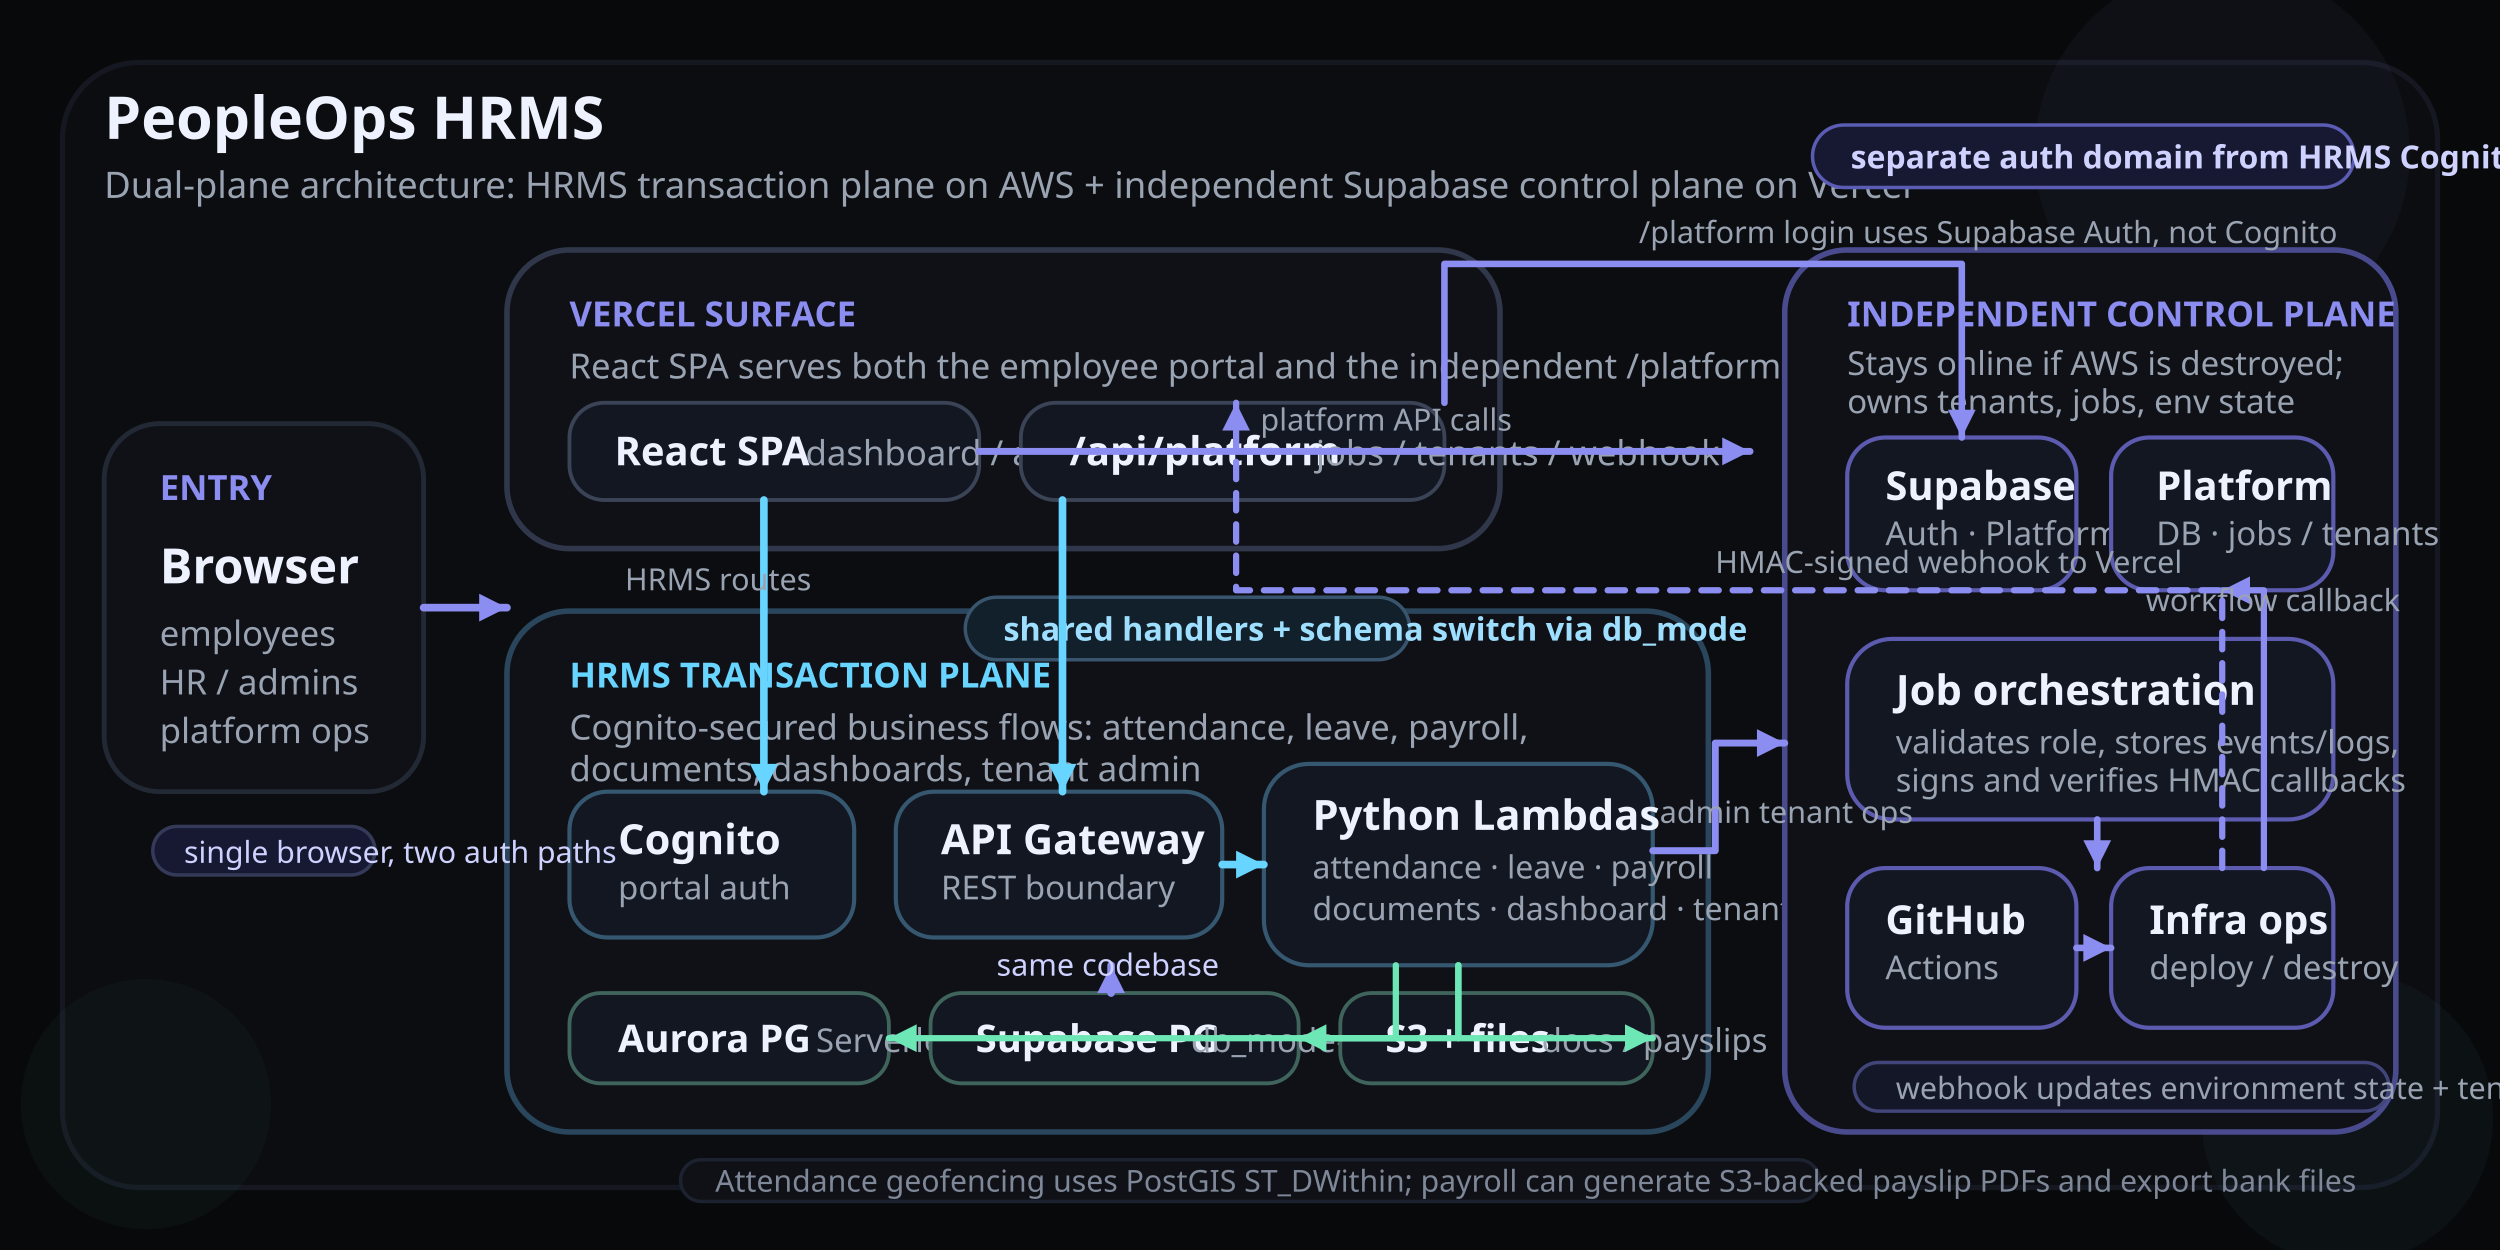
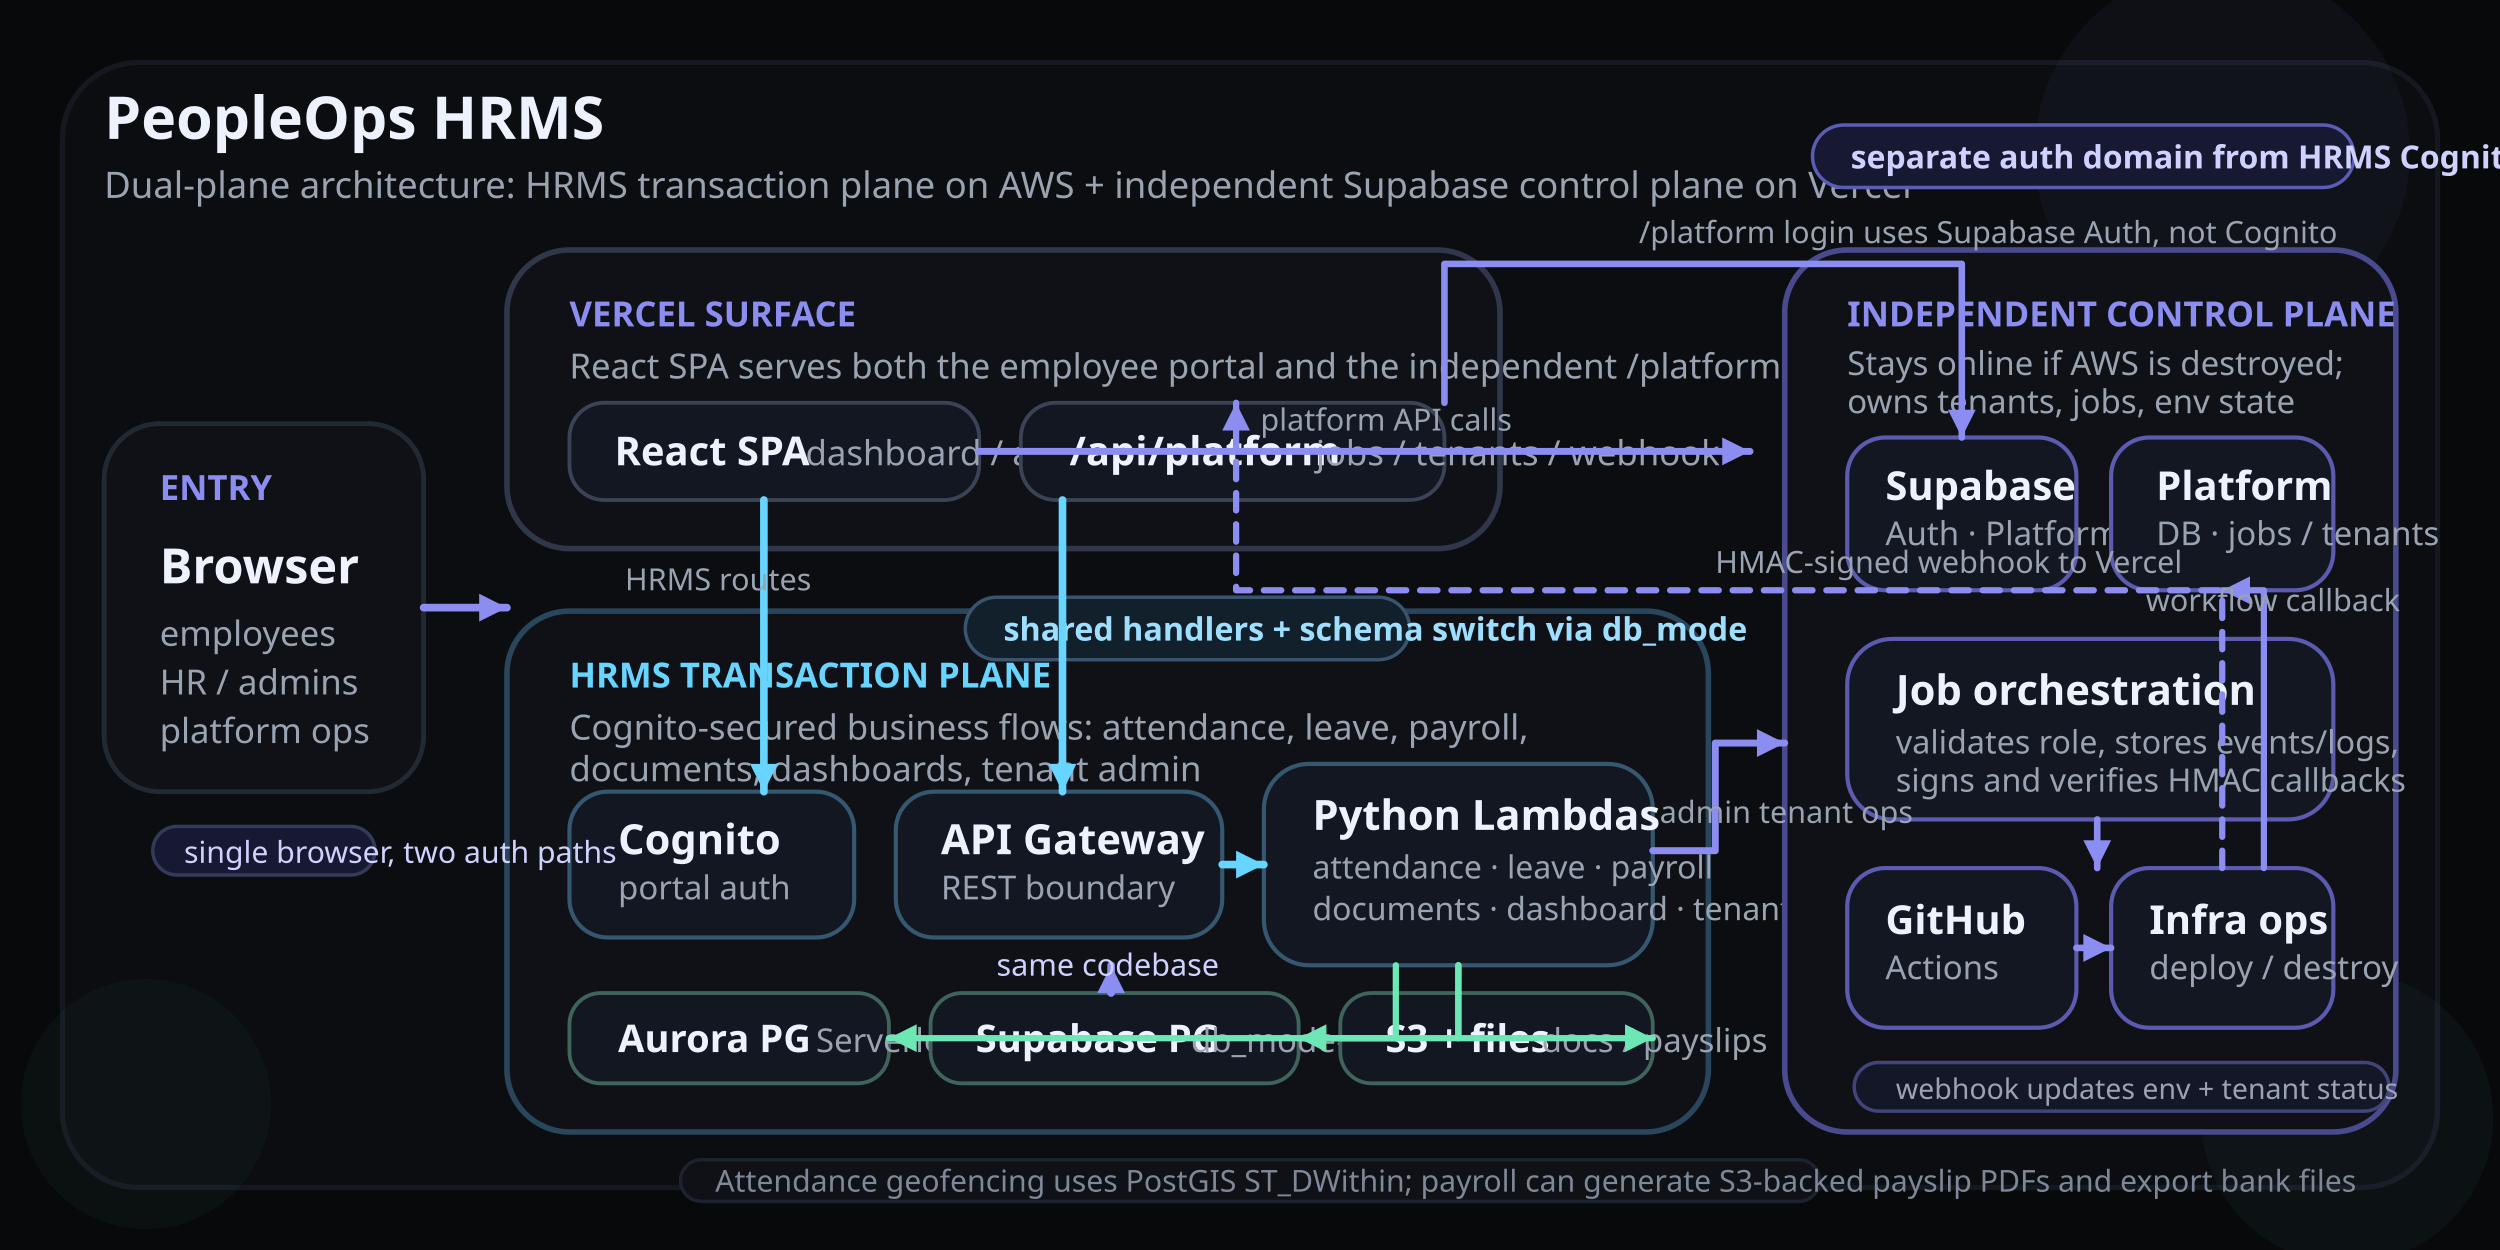
<svg xmlns="http://www.w3.org/2000/svg" viewBox="0 0 720 360">
  <rect x="0" y="0" width="720" height="360" fill="#08090a" />
  <rect x="18" y="18" width="684" height="324" rx="22" fill="#0b0d10" stroke="#151821" stroke-width="1.5" />
  <circle cx="640" cy="44" r="54" fill="#8b8df0" opacity="0.05" />
  <circle cx="676" cy="322" r="42" fill="#67d5ff" opacity="0.04" />
  <circle cx="42" cy="318" r="36" fill="#6ee7b7" opacity="0.035" />
  <text x="30" y="40" fill="#eef2ff" font-family="sans-serif" font-size="17" font-weight="700">PeopleOps HRMS</text>
  <text x="30" y="57" fill="#9aa3b2" font-family="sans-serif" font-size="10.5">Dual-plane architecture: HRMS transaction plane on AWS + independent Supabase control plane on Vercel</text>
  <rect x="30" y="122" width="92" height="106" rx="16" fill="#0f1116" stroke="#222834" stroke-width="1.4" />
  <text x="46" y="144" fill="#8b8df0" font-family="sans-serif" font-size="10" font-weight="700">ENTRY</text>
  <text x="46" y="168" fill="#eef2ff" font-family="sans-serif" font-size="14" font-weight="700">Browser</text>
  <text x="46" y="186" fill="#9aa3b2" font-family="sans-serif" font-size="10">employees</text>
  <text x="46" y="200" fill="#9aa3b2" font-family="sans-serif" font-size="10">HR / admins</text>
  <text x="46" y="214" fill="#9aa3b2" font-family="sans-serif" font-size="10">platform ops</text>
  <rect x="146" y="72" width="286" height="86" rx="18" fill="#0f1116" stroke="#30374a" stroke-width="1.6" />
  <text x="164" y="94" fill="#8b8df0" font-family="sans-serif" font-size="10" font-weight="700">VERCEL SURFACE</text>
  <text x="164" y="109" fill="#9aa3b2" font-family="sans-serif" font-size="10">React SPA serves both the employee portal and the independent /platform console</text>
  <rect x="164" y="116" width="118" height="28" rx="10" fill="#121722" stroke="#3b4356" stroke-width="1.1" />
  <text x="177" y="134" fill="#eef2ff" font-family="sans-serif" font-size="11.5" font-weight="700">React SPA</text>
  <text x="232" y="134" fill="#9aa3b2" font-family="sans-serif" font-size="10">dashboard / admin / payroll</text>
  <rect x="294" y="116" width="122" height="28" rx="10" fill="#121722" stroke="#3b4356" stroke-width="1.1" />
  <text x="308" y="134" fill="#eef2ff" font-family="sans-serif" font-size="11.5" font-weight="700">/api/platform</text>
  <text x="379" y="134" fill="#9aa3b2" font-family="sans-serif" font-size="10">jobs / tenants / webhook</text>
  <rect x="146" y="176" width="346" height="150" rx="18" fill="#0f1116" stroke="#29465c" stroke-width="1.6" />
  <text x="164" y="198" fill="#67d5ff" font-family="sans-serif" font-size="10" font-weight="700">HRMS TRANSACTION PLANE</text>
  <text x="164" y="213" fill="#9aa3b2" font-family="sans-serif" font-size="10">Cognito-secured business flows: attendance, leave, payroll,</text>
  <text x="164" y="225" fill="#9aa3b2" font-family="sans-serif" font-size="10">documents, dashboards, tenant admin</text>
  <rect x="164" y="228" width="82" height="42" rx="11" fill="#121722" stroke="#355870" stroke-width="1.2" />
  <text x="178" y="246" fill="#eef2ff" font-family="sans-serif" font-size="12" font-weight="700">Cognito</text>
  <text x="178" y="259" fill="#9aa3b2" font-family="sans-serif" font-size="9.5">portal auth</text>
  <rect x="258" y="228" width="94" height="42" rx="11" fill="#121722" stroke="#355870" stroke-width="1.2" />
  <text x="271" y="246" fill="#eef2ff" font-family="sans-serif" font-size="12" font-weight="700">API Gateway</text>
  <text x="271" y="259" fill="#9aa3b2" font-family="sans-serif" font-size="9.5">REST boundary</text>
  <rect x="364" y="220" width="112" height="58" rx="13" fill="#121722" stroke="#355870" stroke-width="1.2" />
  <text x="378" y="239" fill="#eef2ff" font-family="sans-serif" font-size="12" font-weight="700">Python Lambdas</text>
  <text x="378" y="253" fill="#9aa3b2" font-family="sans-serif" font-size="9.2">attendance · leave · payroll</text>
  <text x="378" y="265" fill="#9aa3b2" font-family="sans-serif" font-size="9.2">documents · dashboard · tenants</text>
  <rect x="164" y="286" width="92" height="26" rx="9" fill="#121722" stroke="#3f645c" stroke-width="1.1" />
  <text x="178" y="303" fill="#eef2ff" font-family="sans-serif" font-size="11" font-weight="700">Aurora PG</text>
  <text x="235" y="303" fill="#9aa3b2" font-family="sans-serif" font-size="9.5">Serverless v2</text>
  <rect x="268" y="286" width="106" height="26" rx="9" fill="#121722" stroke="#3f645c" stroke-width="1.1" />
  <text x="281" y="303" fill="#eef2ff" font-family="sans-serif" font-size="11" font-weight="700">Supabase PG</text>
  <text x="343" y="303" fill="#9aa3b2" font-family="sans-serif" font-size="9.5">db_mode=supabase</text>
  <rect x="386" y="286" width="90" height="26" rx="9" fill="#121722" stroke="#3f645c" stroke-width="1.1" />
  <text x="399" y="303" fill="#eef2ff" font-family="sans-serif" font-size="11" font-weight="700">S3 + files</text>
  <text x="444" y="303" fill="#9aa3b2" font-family="sans-serif" font-size="9.5">docs / payslips</text>
  <rect x="278" y="172" width="128" height="18" rx="9" fill="#12202b" stroke="#39556e" stroke-width="1" />
  <text x="289" y="184.5" fill="#9edfff" font-family="sans-serif" font-size="9.3" font-weight="700">shared handlers + schema switch via db_mode</text>
  <rect x="514" y="72" width="176" height="254" rx="18" fill="#0f1116" stroke="#494b8e" stroke-width="1.6" />
  <text x="532" y="94" fill="#8b8df0" font-family="sans-serif" font-size="10" font-weight="700">INDEPENDENT CONTROL PLANE</text>
  <text x="532" y="108" fill="#9aa3b2" font-family="sans-serif" font-size="9.5">Stays online if AWS is destroyed;</text>
  <text x="532" y="119" fill="#9aa3b2" font-family="sans-serif" font-size="9.5">owns tenants, jobs, env state</text>
  <rect x="532" y="126" width="66" height="44" rx="11" fill="#121722" stroke="#5c5bb0" stroke-width="1.2" />
  <text x="543" y="144" fill="#eef2ff" font-family="sans-serif" font-size="11.5" font-weight="700">Supabase</text>
  <text x="543" y="157" fill="#9aa3b2" font-family="sans-serif" font-size="9.5">Auth · PlatformOwner</text>
  <rect x="608" y="126" width="64" height="44" rx="11" fill="#121722" stroke="#5c5bb0" stroke-width="1.2" />
  <text x="621" y="144" fill="#eef2ff" font-family="sans-serif" font-size="11.5" font-weight="700">Platform</text>
  <text x="621" y="157" fill="#9aa3b2" font-family="sans-serif" font-size="9.5">DB · jobs / tenants</text>
  <rect x="532" y="184" width="140" height="52" rx="13" fill="#121722" stroke="#5c5bb0" stroke-width="1.2" />
  <text x="546" y="203" fill="#eef2ff" font-family="sans-serif" font-size="12" font-weight="700">Job orchestration</text>
  <text x="546" y="217" fill="#9aa3b2" font-family="sans-serif" font-size="9.3">validates role, stores events/logs,</text>
  <text x="546" y="228" fill="#9aa3b2" font-family="sans-serif" font-size="9.3">signs and verifies HMAC callbacks</text>
  <rect x="532" y="250" width="66" height="46" rx="11" fill="#121722" stroke="#5c5bb0" stroke-width="1.2" />
  <text x="543" y="269" fill="#eef2ff" font-family="sans-serif" font-size="11.5" font-weight="700">GitHub</text>
  <text x="543" y="282" fill="#9aa3b2" font-family="sans-serif" font-size="9.5">Actions</text>
  <rect x="608" y="250" width="64" height="46" rx="11" fill="#121722" stroke="#5c5bb0" stroke-width="1.2" />
  <text x="619" y="269" fill="#eef2ff" font-family="sans-serif" font-size="11.5" font-weight="700">Infra ops</text>
  <text x="619" y="282" fill="#9aa3b2" font-family="sans-serif" font-size="9.5">deploy / destroy</text>
  <rect x="522" y="36" width="156" height="18" rx="9" fill="#171933" stroke="#5b5cb4" stroke-width="1" />
  <text x="533" y="48.5" fill="#cfd2ff" font-family="sans-serif" font-size="9.2" font-weight="700">separate auth domain from HRMS Cognito</text>
  <rect x="534" y="306" width="154" height="14" rx="7" fill="#141727" stroke="#424579" stroke-width="1" />
-   <text x="546" y="316.5" fill="#9aa3b2" font-family="sans-serif" font-size="8.8">webhook updates environment state + tenant status after workflow completion</text>
+   <text x="546" y="316.5" fill="#9aa3b2" font-family="sans-serif" font-size="8.2">webhook updates env + tenant status</text>
  <rect x="196" y="334" width="328" height="12" rx="6" fill="#0f1116" stroke="#1d2230" stroke-width="1" />
  <text x="206" y="343.2" fill="#7f8898" font-family="sans-serif" font-size="8.7">Attendance geofencing uses PostGIS ST_DWithin; payroll can generate S3-backed payslip PDFs and export bank files</text>
  <path d="M122 175 L146 175" fill="none" stroke="#8b8df0" stroke-width="2.2" stroke-linecap="round" />
  <polygon points="146,175 138,171 138,179" fill="#8b8df0" />
  <path d="M282 130 L504 130" fill="none" stroke="#8b8df0" stroke-width="2" stroke-linecap="round" />
  <polygon points="504,130 496,126 496,134" fill="#8b8df0" />
  <text x="363" y="124" fill="#9aa3b2" font-family="sans-serif" font-size="8.8">platform API calls</text>
  <path d="M220 144 L220 228" fill="none" stroke="#67d5ff" stroke-width="2.2" stroke-linecap="round" />
  <polygon points="220,228 216,220 224,220" fill="#67d5ff" />
  <text x="180" y="170" fill="#9aa3b2" font-family="sans-serif" font-size="8.8">HRMS routes</text>
  <path d="M306 144 L306 228" fill="none" stroke="#67d5ff" stroke-width="2.2" stroke-linecap="round" />
  <polygon points="306,228 302,220 310,220" fill="#67d5ff" />
  <path d="M352 249 L364 249" fill="none" stroke="#67d5ff" stroke-width="2.2" stroke-linecap="round" />
  <polygon points="364,249 356,245 356,253" fill="#67d5ff" />
  <path d="M476 245 L494 245 L494 214 L514 214" fill="none" stroke="#8b8df0" stroke-width="2" stroke-linecap="round" stroke-linejoin="round" />
  <polygon points="514,214 506,210 506,218" fill="#8b8df0" />
  <text x="478" y="237" fill="#9aa3b2" font-family="sans-serif" font-size="8.8">admin tenant ops</text>
  <path d="M420 278 L420 299 L374 299" fill="none" stroke="#6ee7b7" stroke-width="1.8" stroke-linecap="round" stroke-linejoin="round" />
  <polygon points="374,299 382,295 382,303" fill="#6ee7b7" />
  <path d="M420 278 L420 299 L476 299" fill="none" stroke="#6ee7b7" stroke-width="1.8" stroke-linecap="round" stroke-linejoin="round" />
  <polygon points="476,299 468,295 468,303" fill="#6ee7b7" />
  <path d="M402 278 L402 299 L256 299" fill="none" stroke="#6ee7b7" stroke-width="1.8" stroke-linecap="round" stroke-linejoin="round" />
  <polygon points="256,299 264,295 264,303" fill="#6ee7b7" />
  <path d="M320 286 L320 278" fill="none" stroke="#8b8df0" stroke-width="2.2" stroke-linecap="round" />
  <polygon points="320,278 316,286 324,286" fill="#8b8df0" />
  <text x="287" y="281" fill="#cfd2ff" font-family="sans-serif" font-size="8.8">same codebase</text>
  <path d="M416 116 L416 76 L565 76 L565 126" fill="none" stroke="#8b8df0" stroke-width="1.9" stroke-linecap="round" stroke-linejoin="round" />
  <polygon points="565,126 561,118 569,118" fill="#8b8df0" />
  <text x="472" y="70" fill="#9aa3b2" font-family="sans-serif" font-size="8.8">/platform login uses Supabase Auth, not Cognito</text>
  <path d="M604 236 L604 250" fill="none" stroke="#8b8df0" stroke-width="1.9" stroke-linecap="round" />
  <polygon points="604,250 600,242 608,242" fill="#8b8df0" />
  <path d="M598 273 L608 273" fill="none" stroke="#8b8df0" stroke-width="1.9" stroke-linecap="round" />
  <polygon points="608,273 600,269 600,277" fill="#8b8df0" />
  <path d="M652 250 L652 170 L640 170" fill="none" stroke="#8b8df0" stroke-width="1.8" stroke-linecap="round" stroke-linejoin="round" />
  <polygon points="640,170 648,166 648,174" fill="#8b8df0" />
  <text x="618" y="176" fill="#9aa3b2" font-family="sans-serif" font-size="8.8">workflow callback</text>
  <path d="M640 250 L640 170 L356 170 L356 116" fill="none" stroke="#8b8df0" stroke-width="1.8" stroke-dasharray="5 4" stroke-linecap="round" stroke-linejoin="round" />
  <polygon points="356,116 352,124 360,124" fill="#8b8df0" />
  <text x="494" y="165" fill="#9aa3b2" font-family="sans-serif" font-size="8.8">HMAC-signed webhook to Vercel</text>
  <rect x="44" y="238" width="64" height="14" rx="7" fill="#171933" stroke="#353a58" stroke-width="1" />
  <text x="53" y="248.5" fill="#cfd2ff" font-family="sans-serif" font-size="8.7">single browser, two auth paths</text>
</svg>
